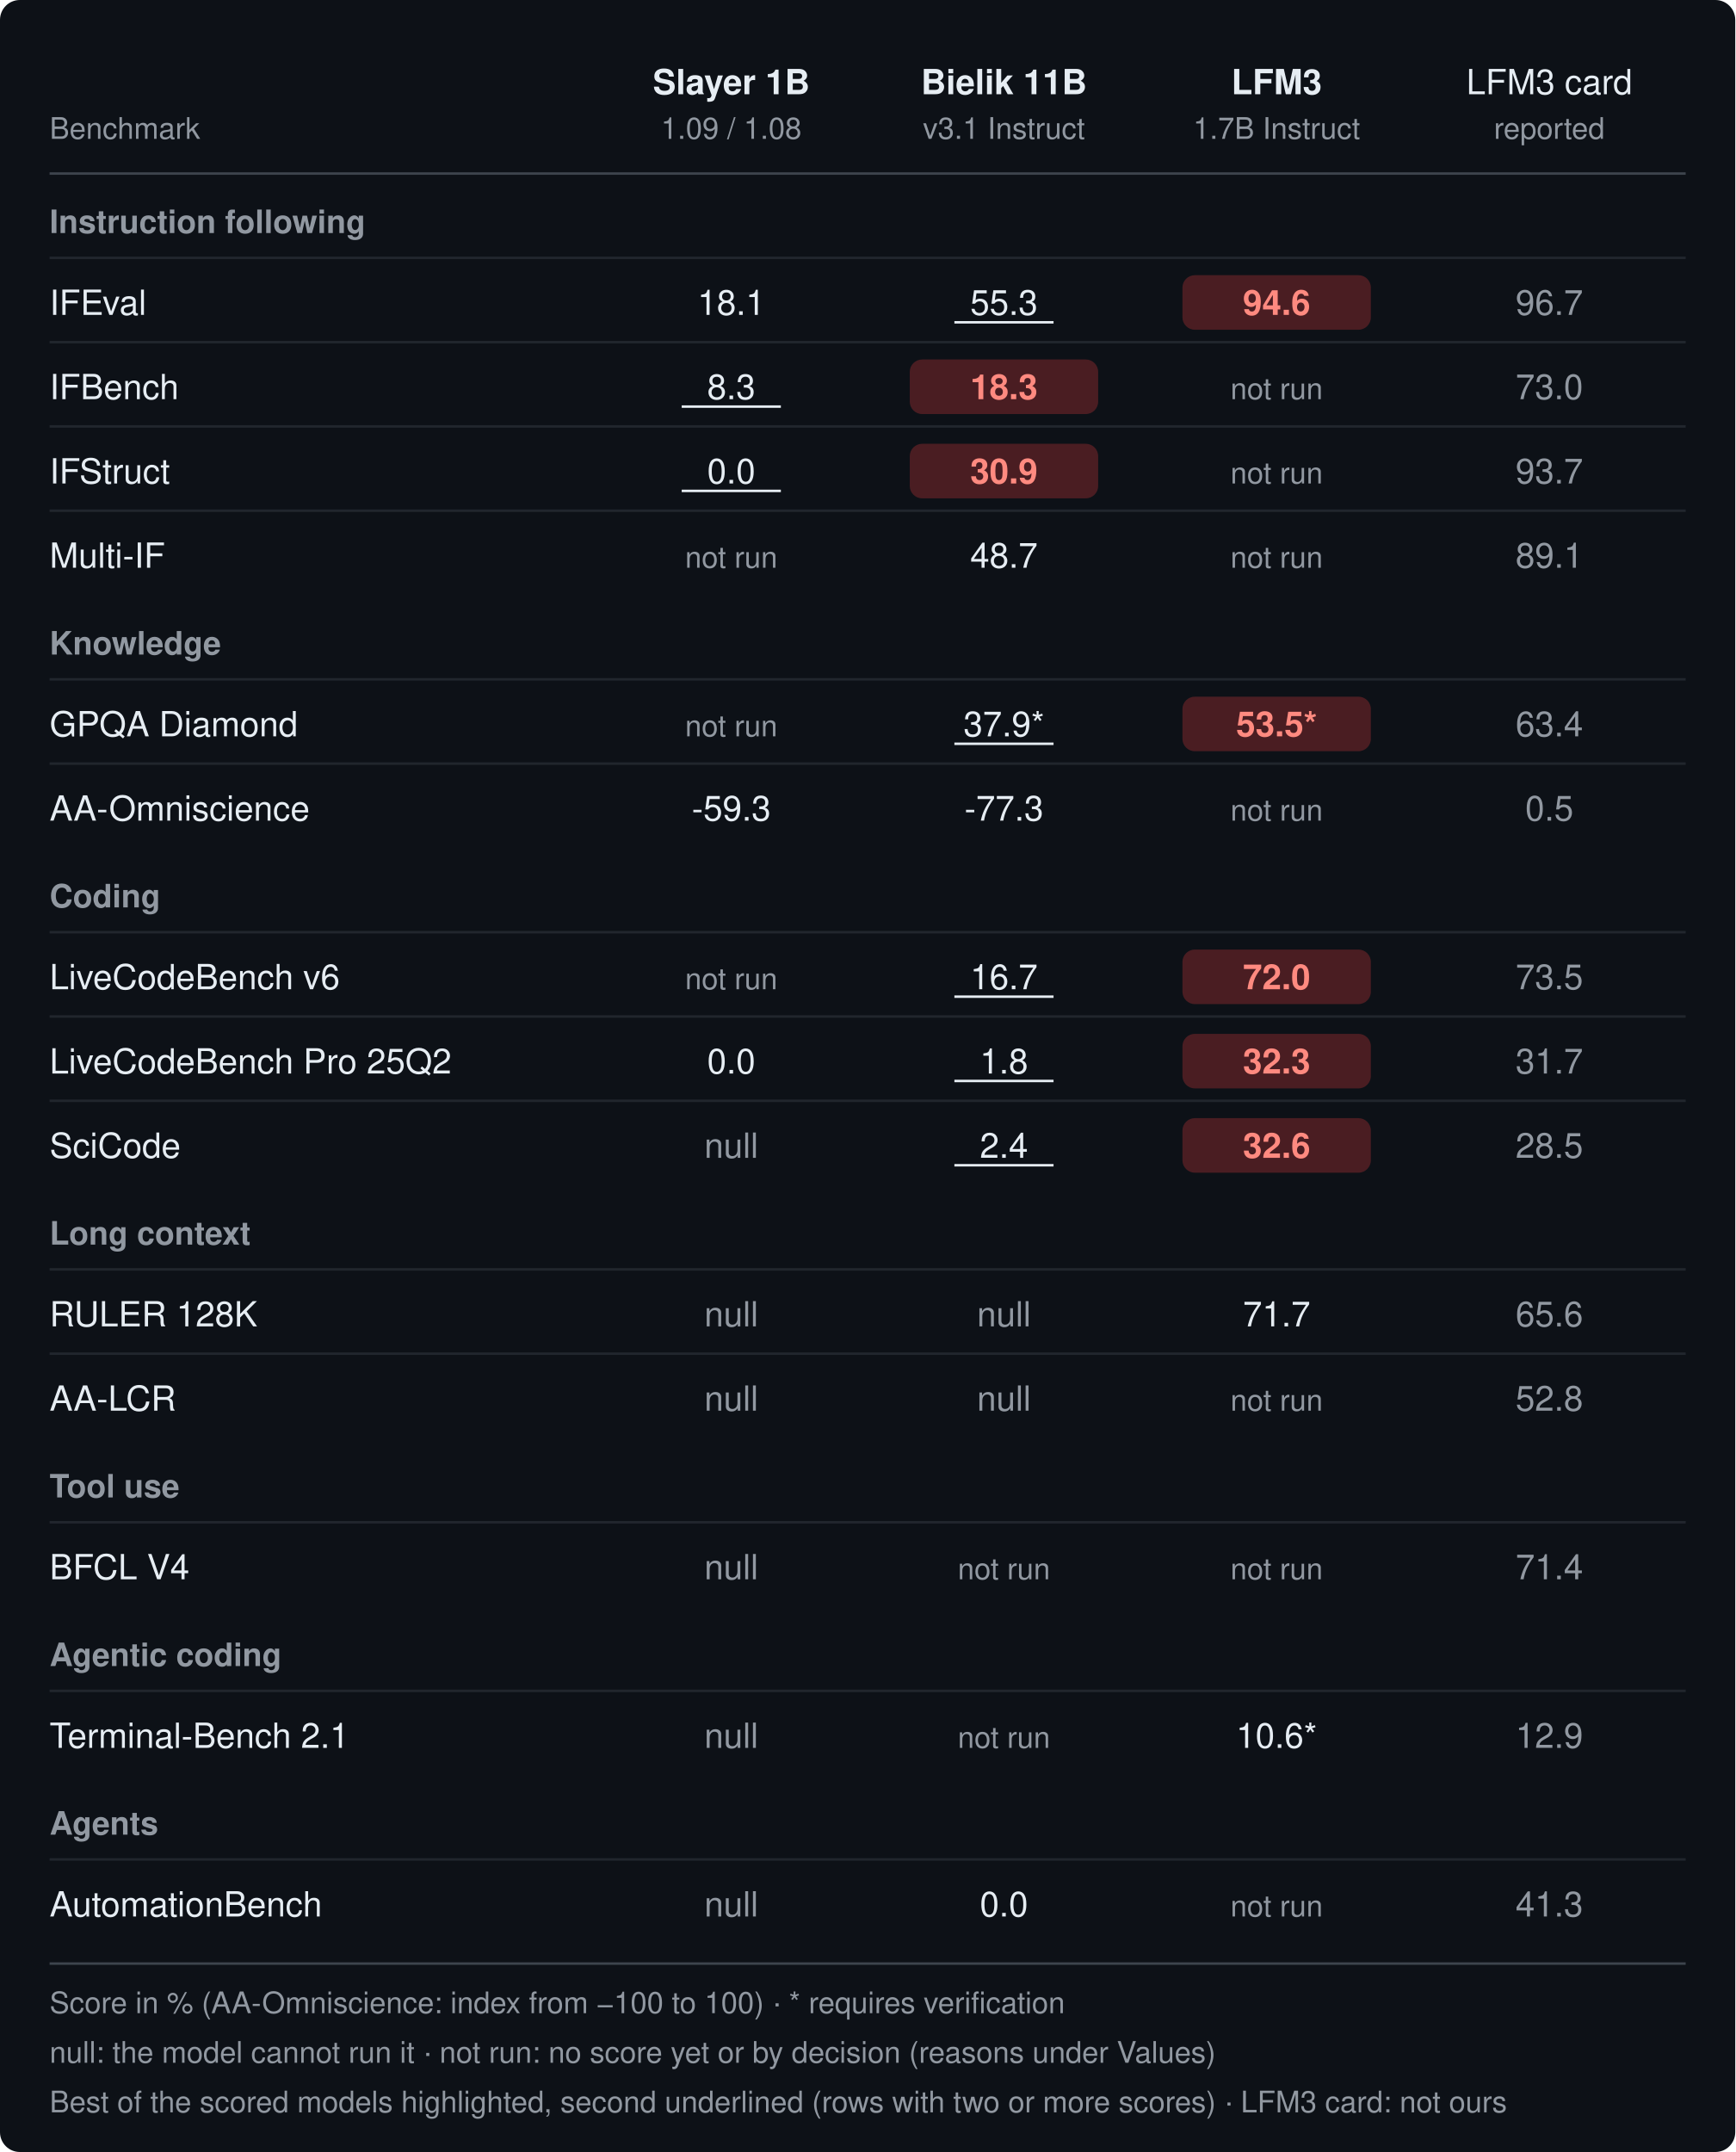
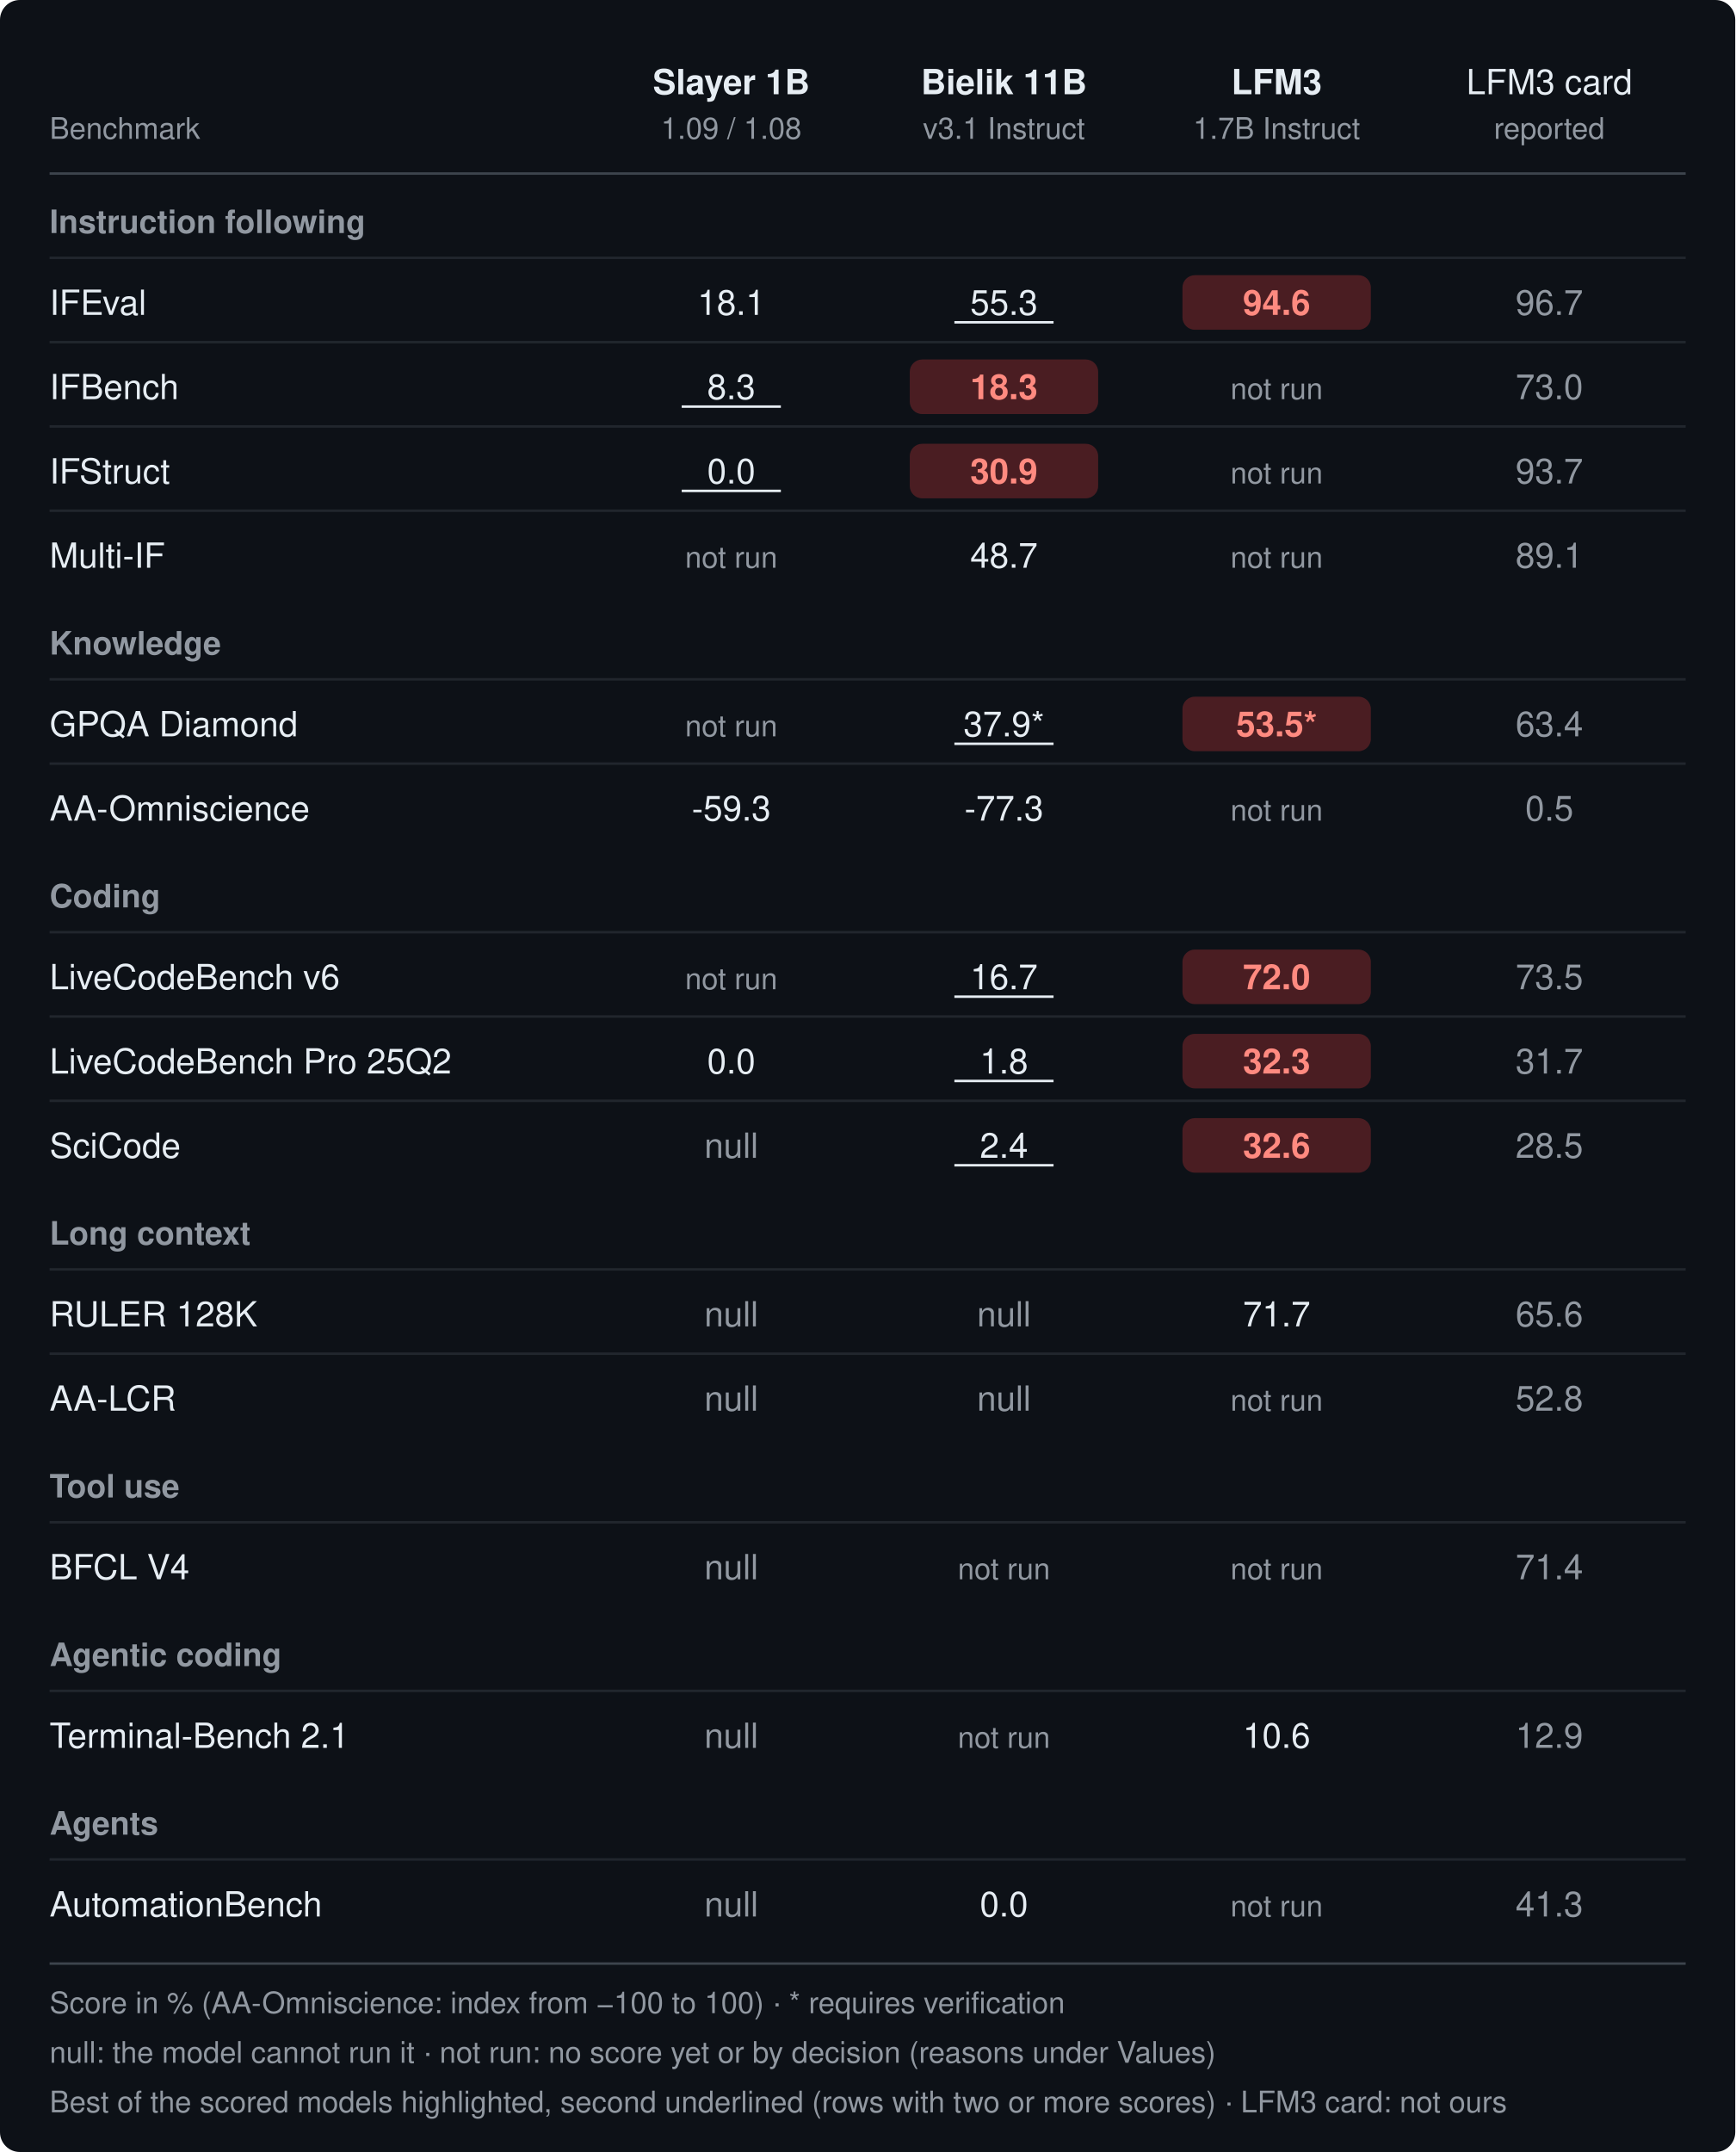
<svg xmlns="http://www.w3.org/2000/svg" width="700" height="868" viewBox="0 0 700 868" font-family="-apple-system, BlinkMacSystemFont, 'Segoe UI', Helvetica, Arial, sans-serif" font-size="14" fill="#e6edf3">
  <rect width="700" height="868" rx="8" fill="#0d1117" />
  <text x="295.0" y="38" text-anchor="middle" font-weight="600">Slayer 1B</text>
  <text x="295.0" y="56" text-anchor="middle" font-size="12" fill="#9198a1">1.09 / 1.08</text>
  <text x="405.0" y="38" text-anchor="middle" font-weight="600">Bielik 11B</text>
  <text x="405.0" y="56" text-anchor="middle" font-size="12" fill="#9198a1">v3.1 Instruct</text>
  <text x="515.0" y="38" text-anchor="middle" font-weight="600">LFM3</text>
  <text x="515.0" y="56" text-anchor="middle" font-size="12" fill="#9198a1">1.7B Instruct</text>
  <text x="625.0" y="38" text-anchor="middle" font-weight="400">LFM3 card</text>
  <text x="625.0" y="56" text-anchor="middle" font-size="12" fill="#9198a1">reported</text>
  <text x="20" y="56" font-size="12" fill="#9198a1">Benchmark</text>
  <line x1="20" x2="680" y1="70" y2="70" stroke="#3d444d" />
  <text x="20" y="94" font-size="13" font-weight="600" fill="#9198a1">Instruction following</text>
  <line x1="20" x2="680" y1="104" y2="104" stroke="#21262d" />
  <text x="20" y="127">IFEval</text>
  <text x="295.0" y="127" text-anchor="middle" data-benchmark="ifeval" data-model="slayer1b-1.08" data-rank="3">18.1</text>
  <line x1="385.0" x2="425.0" y1="130" y2="130" stroke="#e6edf3" />
  <text x="405.0" y="127" text-anchor="middle" data-benchmark="ifeval" data-model="bielik-11b-v3.1" data-rank="2">55.3</text>
  <rect x="477.0" y="111" width="76" height="22" rx="5" fill="#4a1d22" />
  <text x="515.0" y="127" text-anchor="middle" font-weight="700" fill="#ff8a80" data-benchmark="ifeval" data-model="lfm3-1.7b-ifeval" data-rank="1">94.6</text>
  <text x="625.0" y="127" text-anchor="middle" fill="#9198a1" data-card="ifeval">96.7</text>
  <line x1="20" x2="680" y1="138" y2="138" stroke="#21262d" />
  <text x="20" y="161">IFBench</text>
  <line x1="275.0" x2="315.0" y1="164" y2="164" stroke="#e6edf3" />
  <text x="295.0" y="161" text-anchor="middle" data-benchmark="ifbench" data-model="slayer1b-60000" data-rank="2">8.3</text>
  <rect x="367.0" y="145" width="76" height="22" rx="5" fill="#4a1d22" />
  <text x="405.0" y="161" text-anchor="middle" font-weight="700" fill="#ff8a80" data-benchmark="ifbench" data-model="bielik-11b-v3.1-vllm" data-rank="1">18.3</text>
  <text x="515.0" y="161" text-anchor="middle" fill="#9198a1" font-size="12" data-benchmark="ifbench" data-model="" data-rank="0">not run</text>
  <text x="625.0" y="161" text-anchor="middle" fill="#9198a1" data-card="ifbench">73.0</text>
  <line x1="20" x2="680" y1="172" y2="172" stroke="#21262d" />
  <text x="20" y="195">IFStruct</text>
  <line x1="275.0" x2="315.0" y1="198" y2="198" stroke="#e6edf3" />
  <text x="295.0" y="195" text-anchor="middle" data-benchmark="ifstruct" data-model="slayer1b-60000" data-rank="2">0.0</text>
  <rect x="367.0" y="179" width="76" height="22" rx="5" fill="#4a1d22" />
  <text x="405.0" y="195" text-anchor="middle" font-weight="700" fill="#ff8a80" data-benchmark="ifstruct" data-model="bielik-11b-v3.1-vllm" data-rank="1">30.9</text>
  <text x="515.0" y="195" text-anchor="middle" fill="#9198a1" font-size="12" data-benchmark="ifstruct" data-model="" data-rank="0">not run</text>
  <text x="625.0" y="195" text-anchor="middle" fill="#9198a1" data-card="ifstruct">93.7</text>
  <line x1="20" x2="680" y1="206" y2="206" stroke="#21262d" />
  <text x="20" y="229">Multi-IF</text>
  <text x="295.0" y="229" text-anchor="middle" fill="#9198a1" font-size="12" data-benchmark="multi-if" data-model="slayer1b-60000" data-rank="0">not run</text>
  <text x="405.0" y="229" text-anchor="middle" data-benchmark="multi-if" data-model="bielik-11b-v3.1-vllm" data-rank="0">48.7</text>
  <text x="515.0" y="229" text-anchor="middle" fill="#9198a1" font-size="12" data-benchmark="multi-if" data-model="" data-rank="0">not run</text>
  <text x="625.0" y="229" text-anchor="middle" fill="#9198a1" data-card="multi-if">89.1</text>
  <text x="20" y="264" font-size="13" font-weight="600" fill="#9198a1">Knowledge</text>
  <line x1="20" x2="680" y1="274" y2="274" stroke="#21262d" />
  <text x="20" y="297">GPQA Diamond</text>
  <text x="295.0" y="297" text-anchor="middle" fill="#9198a1" font-size="12" data-benchmark="gpqa-diamond" data-model="slayer1b-1.09-k70000" data-rank="0">not run</text>
  <line x1="385.0" x2="425.0" y1="300" y2="300" stroke="#e6edf3" />
  <text x="405.0" y="297" text-anchor="middle" data-benchmark="gpqa-diamond" data-model="bielik-11b-v3.1" data-rank="2">37.9*</text>
  <rect x="477.0" y="281" width="76" height="22" rx="5" fill="#4a1d22" />
  <text x="515.0" y="297" text-anchor="middle" font-weight="700" fill="#ff8a80" data-benchmark="gpqa-diamond" data-model="lfm3-1.7b" data-rank="1">53.5*</text>
  <text x="625.0" y="297" text-anchor="middle" fill="#9198a1" data-card="gpqa-diamond">63.4</text>
  <line x1="20" x2="680" y1="308" y2="308" stroke="#21262d" />
  <text x="20" y="331">AA-Omniscience</text>
  <text x="295.0" y="331" text-anchor="middle" data-benchmark="aa-omniscience" data-model="slayer1b-60000" data-rank="0">-59.3</text>
  <text x="405.0" y="331" text-anchor="middle" data-benchmark="aa-omniscience" data-model="bielik-11b-v3.1-vllm" data-rank="0">-77.3</text>
  <text x="515.0" y="331" text-anchor="middle" fill="#9198a1" font-size="12" data-benchmark="aa-omniscience" data-model="" data-rank="0">not run</text>
  <text x="625.0" y="331" text-anchor="middle" fill="#9198a1" data-card="aa-omniscience">0.5</text>
  <text x="20" y="366" font-size="13" font-weight="600" fill="#9198a1">Coding</text>
  <line x1="20" x2="680" y1="376" y2="376" stroke="#21262d" />
  <text x="20" y="399">LiveCodeBench v6</text>
  <text x="295.0" y="399" text-anchor="middle" fill="#9198a1" font-size="12" data-benchmark="livecodebench-v6" data-model="slayer1b-1.09-k70000" data-rank="0">not run</text>
  <line x1="385.0" x2="425.0" y1="402" y2="402" stroke="#e6edf3" />
  <text x="405.0" y="399" text-anchor="middle" data-benchmark="livecodebench-v6" data-model="bielik-11b-v3.1" data-rank="2">16.7</text>
  <rect x="477.0" y="383" width="76" height="22" rx="5" fill="#4a1d22" />
  <text x="515.0" y="399" text-anchor="middle" font-weight="700" fill="#ff8a80" data-benchmark="livecodebench-v6" data-model="lfm3-1.7b" data-rank="1">72.0</text>
  <text x="625.0" y="399" text-anchor="middle" fill="#9198a1" data-card="livecodebench-v6">73.5</text>
  <line x1="20" x2="680" y1="410" y2="410" stroke="#21262d" />
  <text x="20" y="433">LiveCodeBench Pro 25Q2</text>
  <text x="295.0" y="433" text-anchor="middle" data-benchmark="livecodebench-pro-25q2" data-model="slayer1b-1.09-k70000" data-rank="3">0.0</text>
  <line x1="385.0" x2="425.0" y1="436" y2="436" stroke="#e6edf3" />
  <text x="405.0" y="433" text-anchor="middle" data-benchmark="livecodebench-pro-25q2" data-model="bielik-11b-v3.1" data-rank="2">1.8</text>
  <rect x="477.0" y="417" width="76" height="22" rx="5" fill="#4a1d22" />
  <text x="515.0" y="433" text-anchor="middle" font-weight="700" fill="#ff8a80" data-benchmark="livecodebench-pro-25q2" data-model="lfm3-1.7b" data-rank="1">32.3</text>
  <text x="625.0" y="433" text-anchor="middle" fill="#9198a1" data-card="livecodebench-pro-25q2">31.7</text>
  <line x1="20" x2="680" y1="444" y2="444" stroke="#21262d" />
  <text x="20" y="467">SciCode</text>
  <text x="295.0" y="467" text-anchor="middle" fill="#9198a1" data-benchmark="scicode" data-model="slayer1b-1.09-k70000" data-rank="0">null</text>
  <line x1="385.0" x2="425.0" y1="470" y2="470" stroke="#e6edf3" />
  <text x="405.0" y="467" text-anchor="middle" data-benchmark="scicode" data-model="bielik-11b-v3.1" data-rank="2">2.4</text>
  <rect x="477.0" y="451" width="76" height="22" rx="5" fill="#4a1d22" />
  <text x="515.0" y="467" text-anchor="middle" font-weight="700" fill="#ff8a80" data-benchmark="scicode" data-model="lfm3-1.7b" data-rank="1">32.6</text>
  <text x="625.0" y="467" text-anchor="middle" fill="#9198a1" data-card="scicode">28.5</text>
  <text x="20" y="502" font-size="13" font-weight="600" fill="#9198a1">Long context</text>
  <line x1="20" x2="680" y1="512" y2="512" stroke="#21262d" />
  <text x="20" y="535">RULER 128K</text>
  <text x="295.0" y="535" text-anchor="middle" fill="#9198a1" data-benchmark="ruler-128k" data-model="slayer1b-1.09-k70000" data-rank="0">null</text>
  <text x="405.0" y="535" text-anchor="middle" fill="#9198a1" data-benchmark="ruler-128k" data-model="bielik-11b-v3.1" data-rank="0">null</text>
  <text x="515.0" y="535" text-anchor="middle" data-benchmark="ruler-128k" data-model="lfm3-1.7b" data-rank="0">71.7</text>
  <text x="625.0" y="535" text-anchor="middle" fill="#9198a1" data-card="ruler-128k">65.6</text>
  <line x1="20" x2="680" y1="546" y2="546" stroke="#21262d" />
  <text x="20" y="569">AA-LCR</text>
  <text x="295.0" y="569" text-anchor="middle" fill="#9198a1" data-benchmark="aa-lcr" data-model="slayer1b-1.09-k70000" data-rank="0">null</text>
  <text x="405.0" y="569" text-anchor="middle" fill="#9198a1" data-benchmark="aa-lcr" data-model="bielik-11b-v3.1" data-rank="0">null</text>
  <text x="515.0" y="569" text-anchor="middle" fill="#9198a1" font-size="12" data-benchmark="aa-lcr" data-model="" data-rank="0">not run</text>
  <text x="625.0" y="569" text-anchor="middle" fill="#9198a1" data-card="aa-lcr">52.8</text>
  <text x="20" y="604" font-size="13" font-weight="600" fill="#9198a1">Tool use</text>
  <line x1="20" x2="680" y1="614" y2="614" stroke="#21262d" />
  <text x="20" y="637">BFCL V4</text>
  <text x="295.0" y="637" text-anchor="middle" fill="#9198a1" data-benchmark="bfcl-v4" data-model="slayer1b-60000" data-rank="0">null</text>
  <text x="405.0" y="637" text-anchor="middle" fill="#9198a1" font-size="12" data-benchmark="bfcl-v4" data-model="bielik-11b-v3.1-vllm" data-rank="0">not run</text>
  <text x="515.0" y="637" text-anchor="middle" fill="#9198a1" font-size="12" data-benchmark="bfcl-v4" data-model="" data-rank="0">not run</text>
  <text x="625.0" y="637" text-anchor="middle" fill="#9198a1" data-card="bfcl-v4">71.4</text>
  <text x="20" y="672" font-size="13" font-weight="600" fill="#9198a1">Agentic coding</text>
  <line x1="20" x2="680" y1="682" y2="682" stroke="#21262d" />
  <text x="20" y="705">Terminal-Bench 2.1</text>
  <text x="295.0" y="705" text-anchor="middle" fill="#9198a1" data-benchmark="terminal-bench-2-1" data-model="slayer1b-1.09-k70000" data-rank="0">null</text>
  <text x="405.0" y="705" text-anchor="middle" fill="#9198a1" font-size="12" data-benchmark="terminal-bench-2-1" data-model="" data-rank="0">not run</text>
-   <text x="515.0" y="705" text-anchor="middle" data-benchmark="terminal-bench-2-1" data-model="lfm3-1.7b" data-rank="0">10.6*</text>
+   <text x="515.0" y="705" text-anchor="middle" data-benchmark="terminal-bench-2-1" data-model="lfm3-1.7b" data-rank="0">10.6</text>
  <text x="625.0" y="705" text-anchor="middle" fill="#9198a1" data-card="terminal-bench-2-1">12.9</text>
  <text x="20" y="740" font-size="13" font-weight="600" fill="#9198a1">Agents</text>
  <line x1="20" x2="680" y1="750" y2="750" stroke="#21262d" />
  <text x="20" y="773">AutomationBench</text>
  <text x="295.0" y="773" text-anchor="middle" fill="#9198a1" data-benchmark="automationbench" data-model="slayer1b-60000" data-rank="0">null</text>
  <text x="405.0" y="773" text-anchor="middle" data-benchmark="automationbench" data-model="bielik-11b-v3.1-vllm" data-rank="0">0.0</text>
  <text x="515.0" y="773" text-anchor="middle" fill="#9198a1" font-size="12" data-benchmark="automationbench" data-model="" data-rank="0">not run</text>
  <text x="625.0" y="773" text-anchor="middle" fill="#9198a1" data-card="automationbench">41.3</text>
  <line x1="20" x2="680" y1="792" y2="792" stroke="#3d444d" />
  <text x="20" y="812" font-size="12" fill="#9198a1">Score in % (AA-Omniscience: index from −100 to 100) · * requires verification</text>
  <text x="20" y="832" font-size="12" fill="#9198a1">null: the model cannot run it · not run: no score yet or by decision (reasons under Values)</text>
  <text x="20" y="852" font-size="12" fill="#9198a1">Best of the scored models highlighted, second underlined (rows with two or more scores) · LFM3 card: not ours</text>
</svg>
